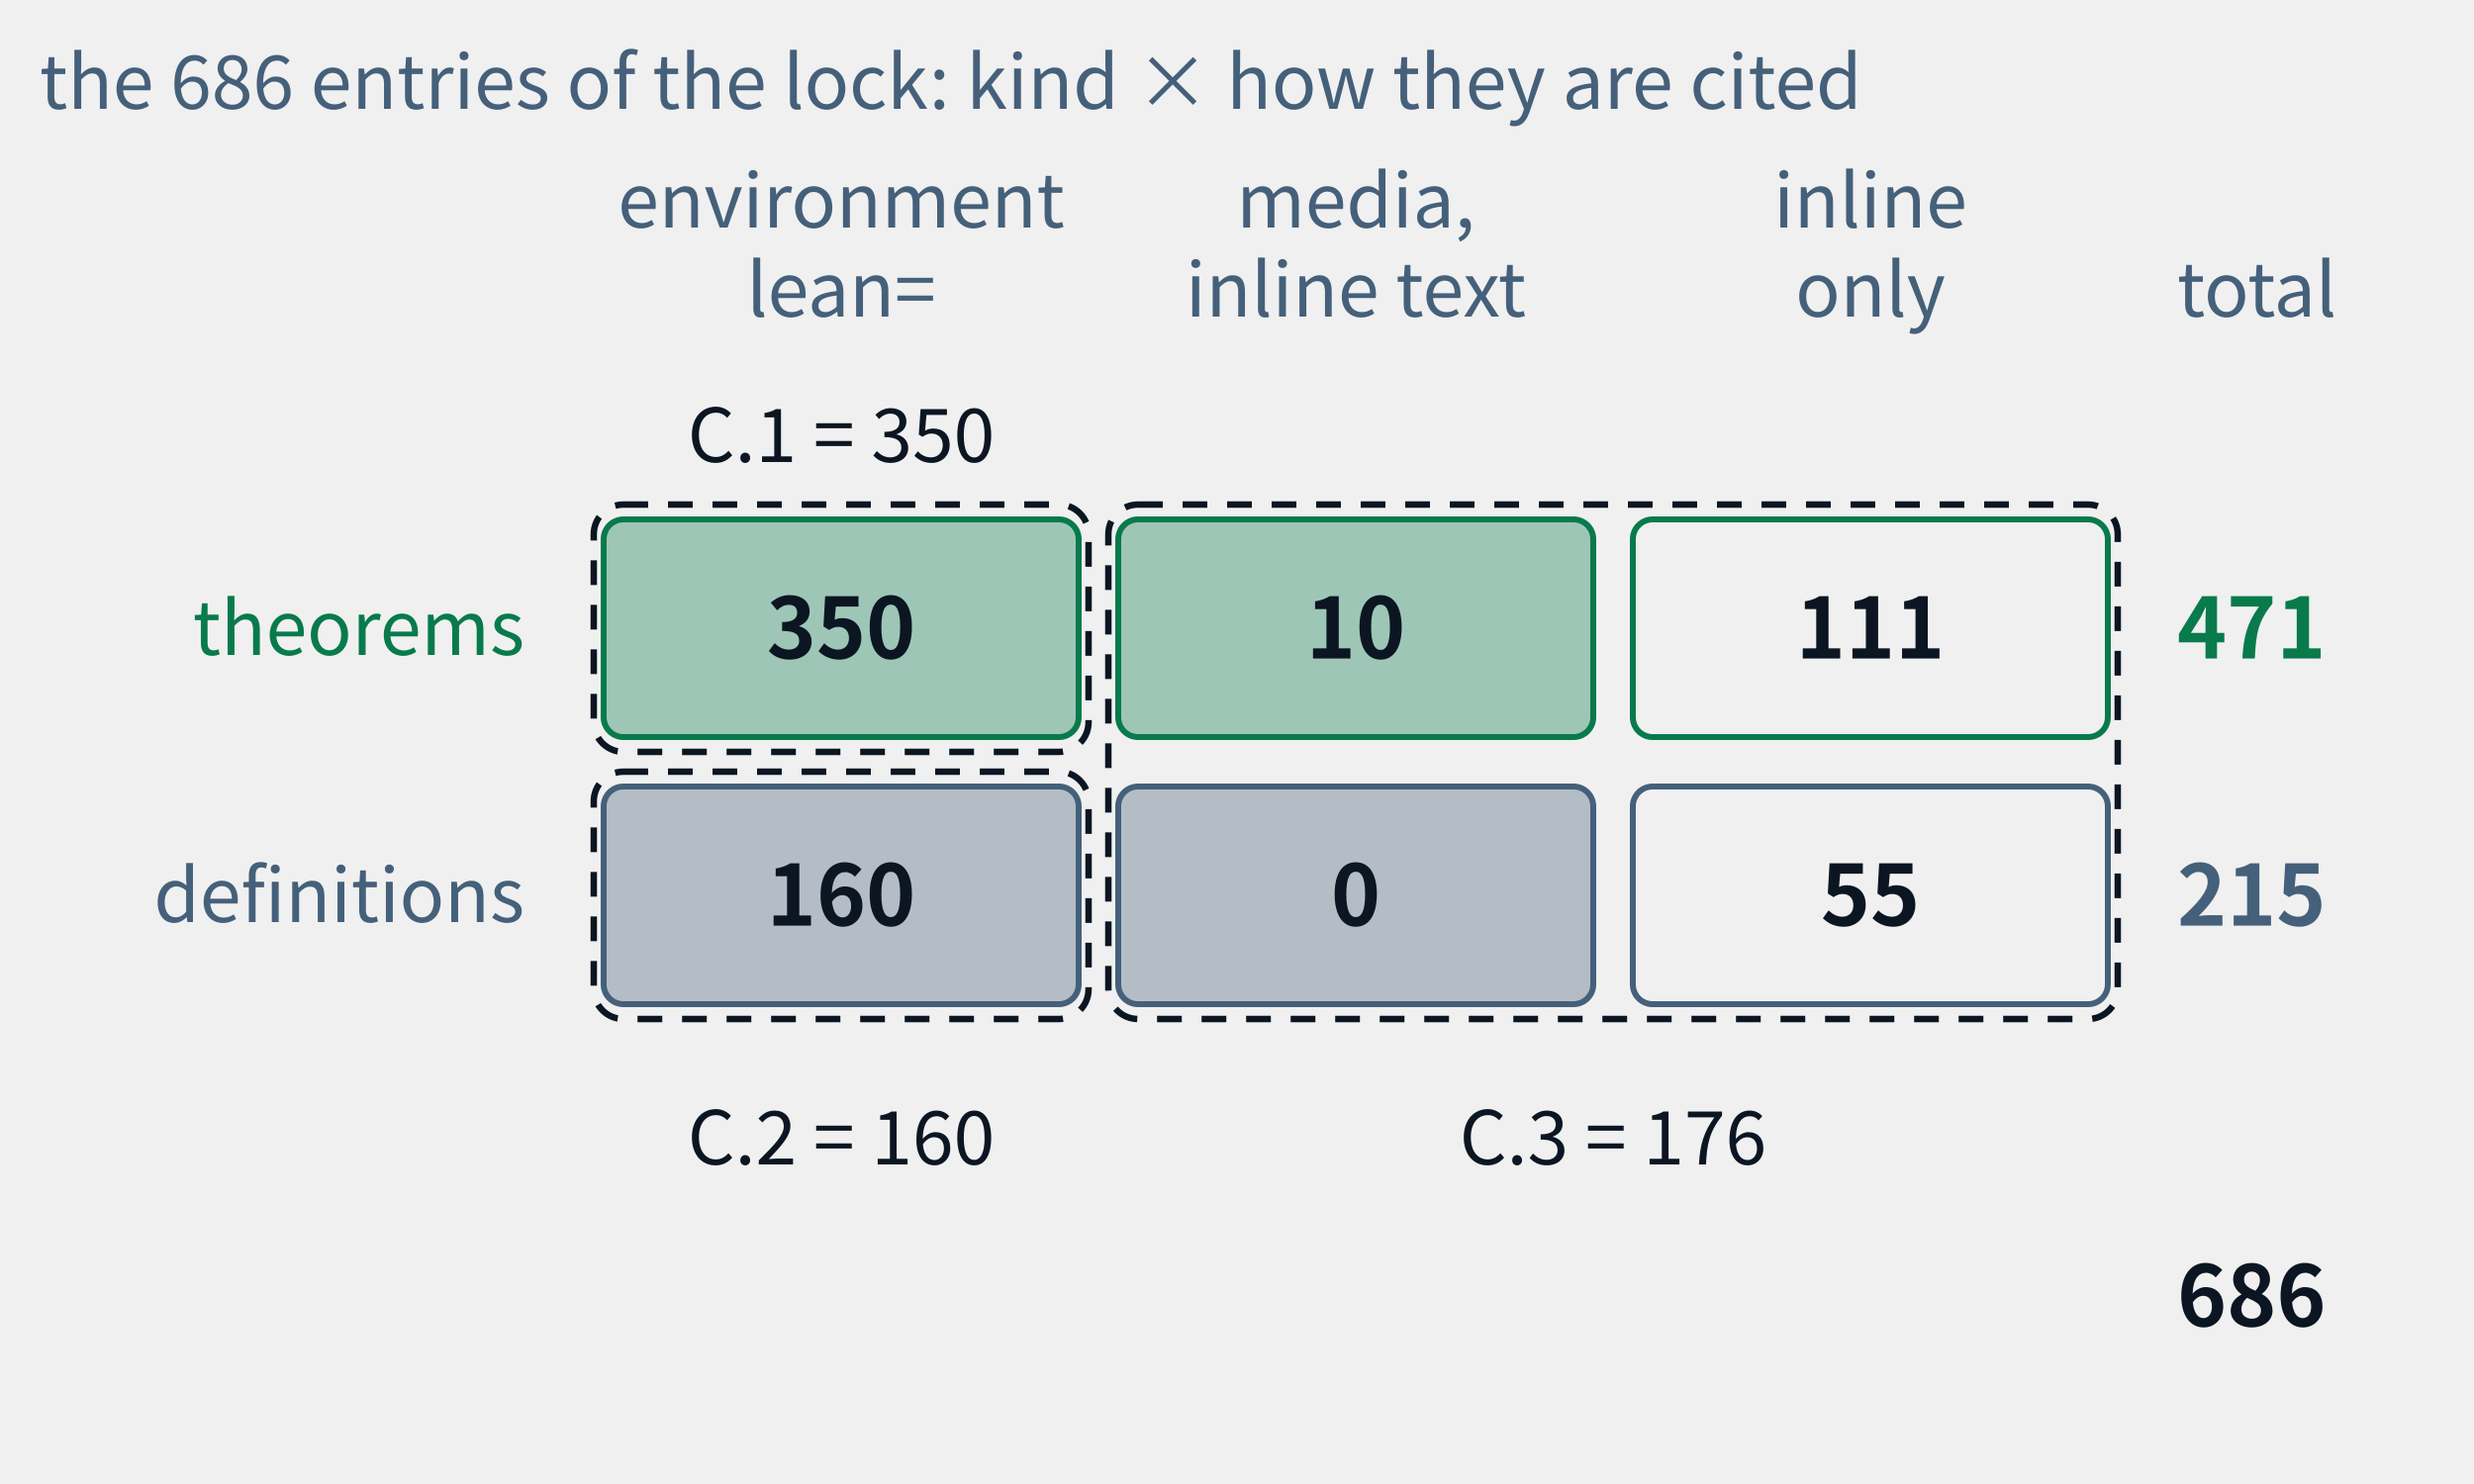
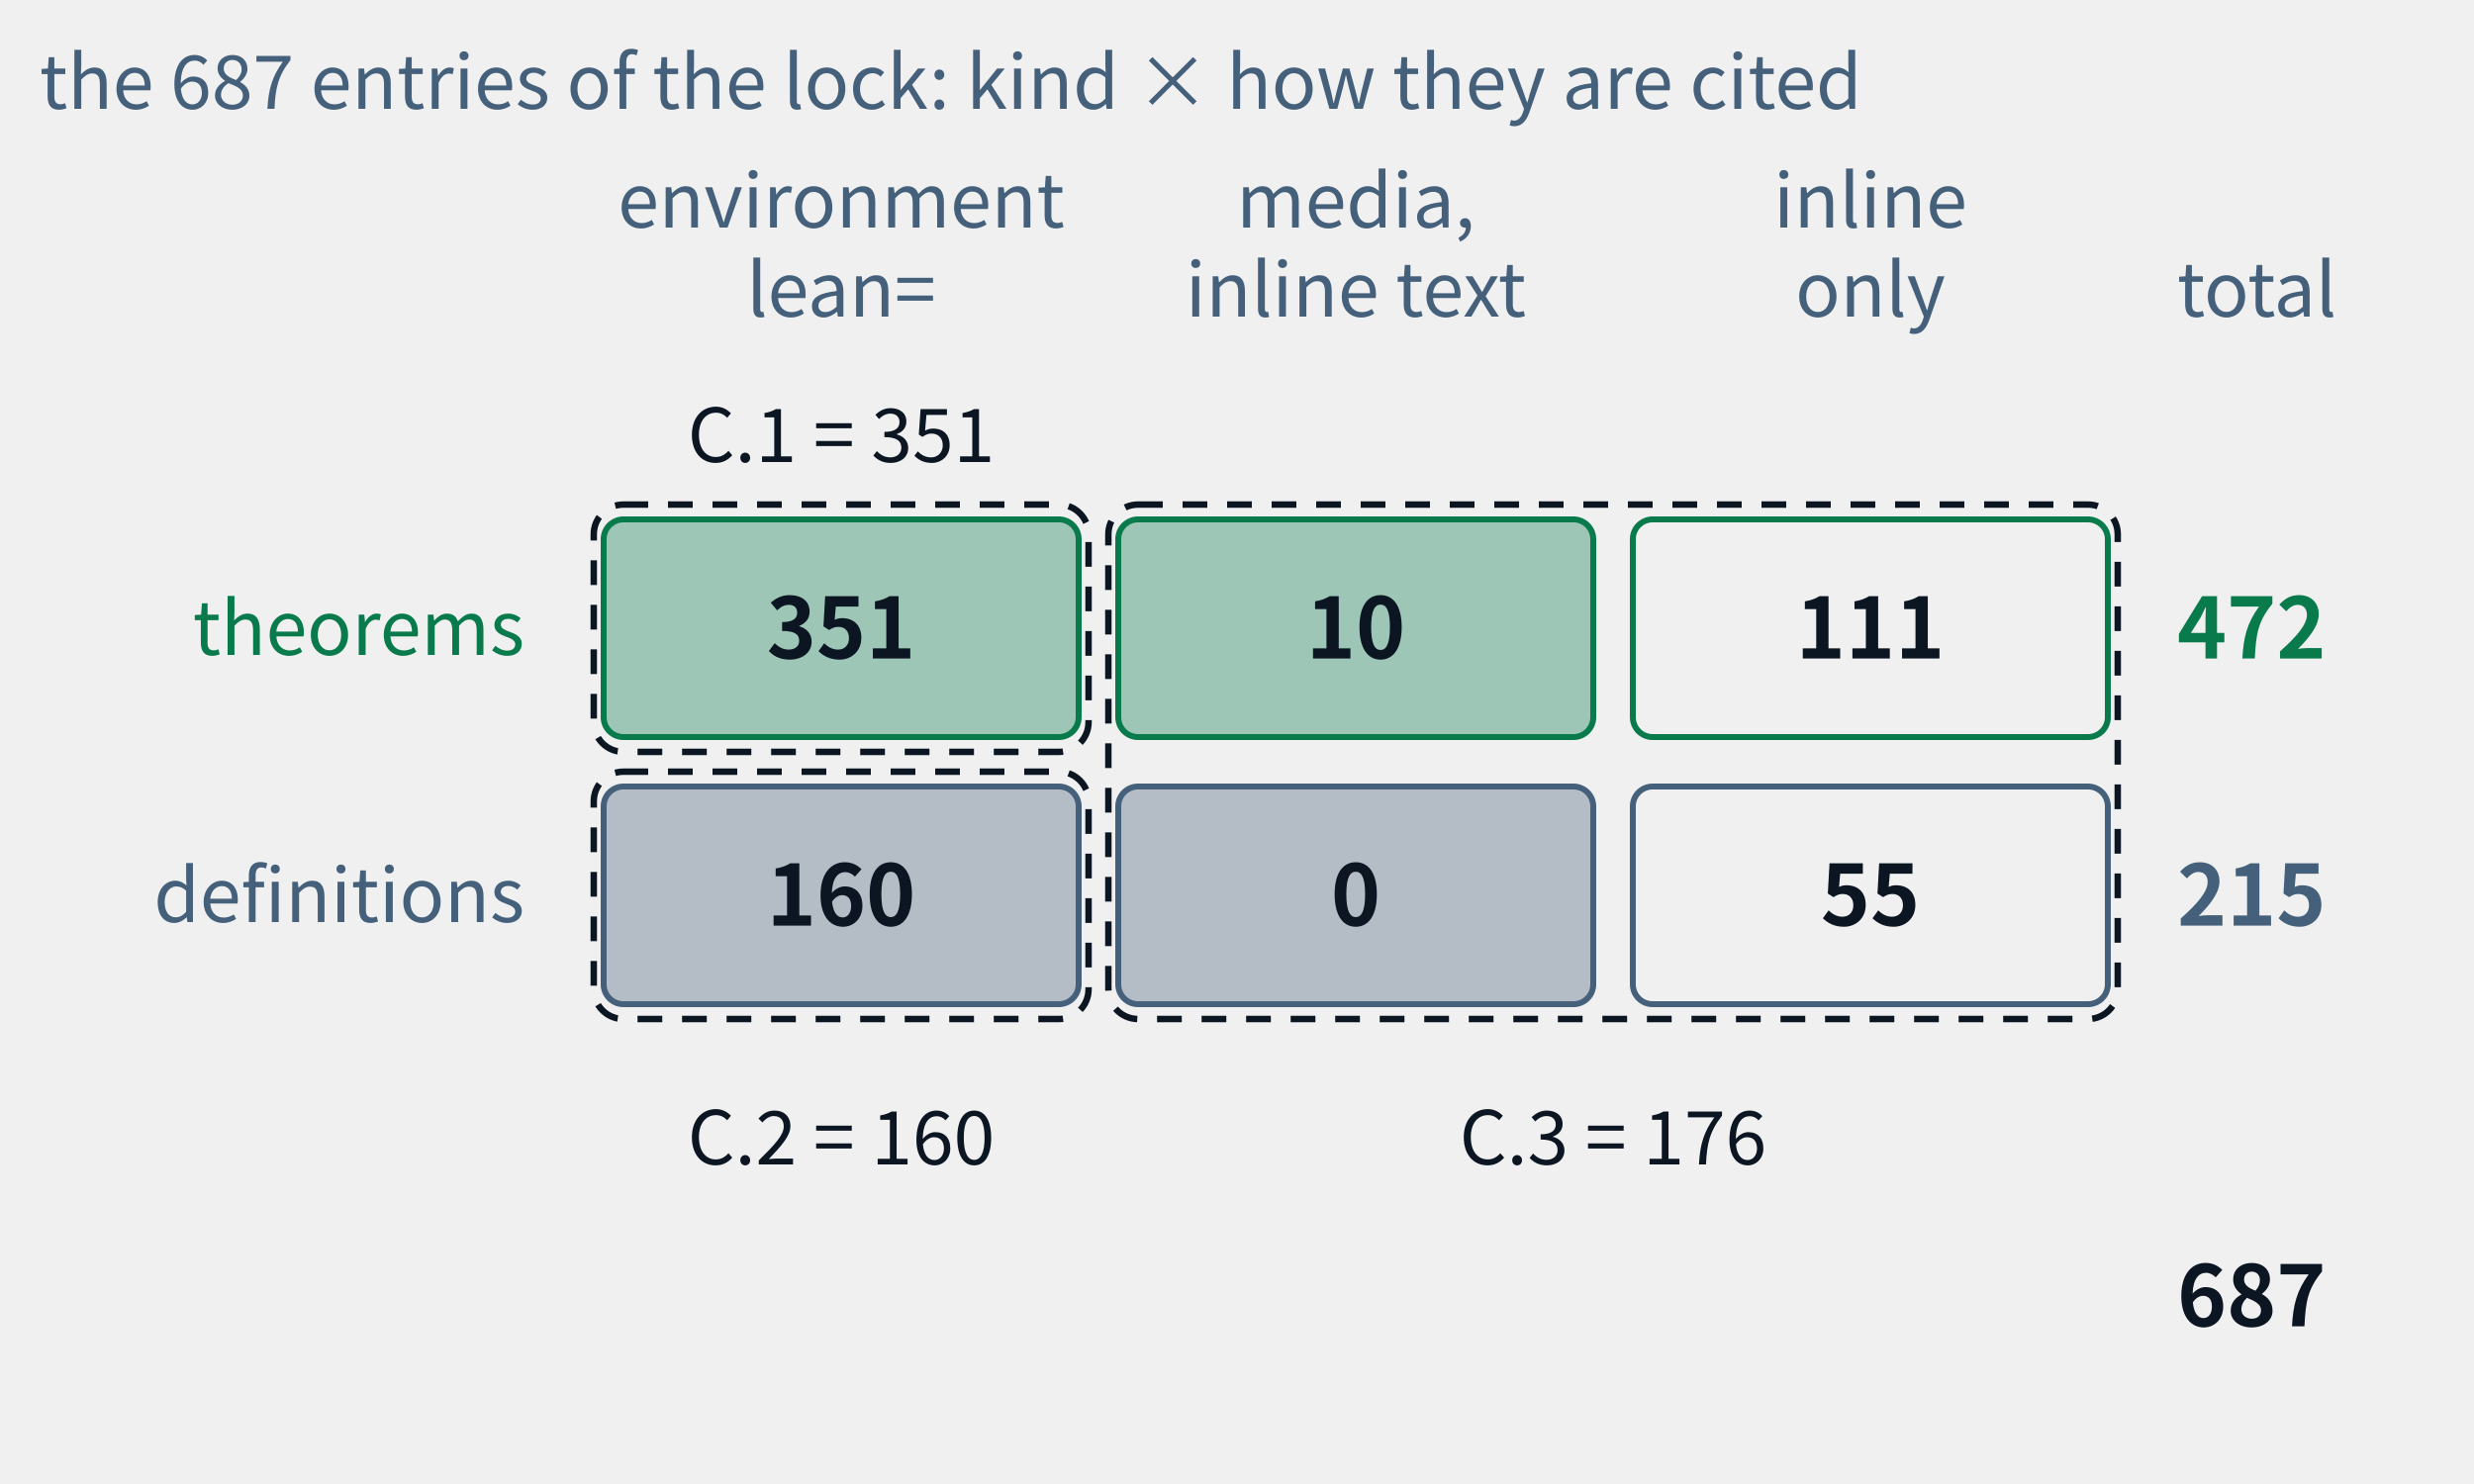
- <svg xmlns="http://www.w3.org/2000/svg" class="tr-fig" data-tr-fig="appc-ledger" data-lang="en" viewBox="0 0 500 300" width="500" height="300" font-family="'Noto Sans SC', 'Noto Sans CJK SC', 'Source Sans 3', 'PingFang SC', 'Microsoft YaHei', system-ui, sans-serif" role="img" aria-label="A ledger of two rows and three columns: the rows are theorems and definitions, the columns are cited with lean= in an environment, cited by media and only inline in the text, and reached by inline links only. The theorem row reads 350, 10, 111, total 471; the definition row 160, 0, 55, total 215; in all 686. Three dashed frames mark the three indexes of appendix C: C.1 = 350, C.2 = 160, C.3 = 10 + 111 + 0 + 55 = 176.">
+ <svg xmlns="http://www.w3.org/2000/svg" class="tr-fig" data-tr-fig="appc-ledger" data-lang="en" viewBox="0 0 500 300" width="500" height="300" font-family="'Noto Sans SC', 'Noto Sans CJK SC', 'Source Sans 3', 'PingFang SC', 'Microsoft YaHei', system-ui, sans-serif" role="img" aria-label="A ledger of two rows and three columns: the rows are theorems and definitions, the columns are cited with lean= in an environment, cited by media and only inline in the text, and reached by inline links only. The theorem row reads 351, 10, 111, total 472; the definition row 160, 0, 55, total 215; in all 687. Three dashed frames mark the three indexes of appendix C: C.1 = 351, C.2 = 160, C.3 = 10 + 111 + 0 + 55 = 176.">
  <style>.ts-ink{stroke:#0b1622}.tf-ink{fill:#0b1622}.ts-dim{stroke:#45607a}.tf-dim{fill:#45607a}.ts-faint{stroke:#9db3c4}.tf-faint{fill:#9db3c4}.ts-edge{stroke:#b9d0dd}.tf-edge{fill:#b9d0dd}.ts-hot{stroke:#5f9bb5}.tf-hot{fill:#5f9bb5}.ts-bg{stroke:#ffffff}.tf-bg{fill:#ffffff}.ts-panel{stroke:#eef5f9}.tf-panel{fill:#eef5f9}.ts-sheet{stroke:#f7fbfd}.tf-sheet{fill:#f7fbfd}.ts-cyan{stroke:#007c8a}.tf-cyan{fill:#007c8a}.ts-magenta{stroke:#b0128f}.tf-magenta{fill:#b0128f}.ts-amber{stroke:#946200}.tf-amber{fill:#946200}.ts-violet{stroke:#5a45c8}.tf-violet{fill:#5a45c8}.ts-ok{stroke:#087a4c}.tf-ok{fill:#087a4c}.ts-warn{stroke:#c21f3a}.tf-warn{fill:#c21f3a}.ts-blue{stroke:#1d5fd0}.tf-blue{fill:#1d5fd0}.ts-orange{stroke:#b85410}.tf-orange{fill:#b85410}.ts-sigma{stroke:#28405a}.tf-sigma{fill:#28405a}@media (prefers-color-scheme:dark){.ts-ink{stroke:#d4efff}.tf-ink{fill:#d4efff}.ts-dim{stroke:#6f8ea5}.tf-dim{fill:#6f8ea5}.ts-faint{stroke:#34506a}.tf-faint{fill:#34506a}.ts-edge{stroke:#143049}.tf-edge{fill:#143049}.ts-hot{stroke:#1f5d7c}.tf-hot{fill:#1f5d7c}.ts-bg{stroke:#03060c}.tf-bg{fill:#03060c}.ts-panel{stroke:#07101b}.tf-panel{fill:#07101b}.ts-sheet{stroke:#050c16}.tf-sheet{fill:#050c16}.ts-cyan{stroke:#19f0ff}.tf-cyan{fill:#19f0ff}.ts-magenta{stroke:#ff2fd0}.tf-magenta{fill:#ff2fd0}.ts-amber{stroke:#ffc83d}.tf-amber{fill:#ffc83d}.ts-violet{stroke:#9d8cff}.tf-violet{fill:#9d8cff}.ts-ok{stroke:#46ffb2}.tf-ok{fill:#46ffb2}.ts-warn{stroke:#ff5064}.tf-warn{fill:#ff5064}.ts-blue{stroke:#2a7bff}.tf-blue{fill:#2a7bff}.ts-orange{stroke:#ff8a3c}.tf-orange{fill:#ff8a3c}.ts-sigma{stroke:#cfe3ff}.tf-sigma{fill:#cfe3ff}}</style>
  <text class="tf-dim" x="170" y="46" font-size="15" text-anchor="middle">environment</text>
  <text class="tf-dim" x="170" y="64" font-size="15" text-anchor="middle">lean=</text>
  <text class="tf-dim" x="274" y="46" font-size="15" text-anchor="middle">media,</text>
  <text class="tf-dim" x="274" y="64" font-size="15" text-anchor="middle">inline text</text>
  <text class="tf-dim" x="378" y="46" font-size="15" text-anchor="middle">inline</text>
  <text class="tf-dim" x="378" y="64" font-size="15" text-anchor="middle">only</text>
  <text class="tf-dim" x="440" y="64" font-size="15">total</text>
  <text class="tf-ok" x="106" y="132.4" font-size="15" text-anchor="end">theorems</text>
  <rect x="122" y="105" width="96" height="44" rx="4" class="ts-ok tf-ok" stroke-width="1.2" fill-opacity="0.35" />
-   <text class="tf-ink" x="170" y="133.12" font-size="17" text-anchor="middle" font-weight="600">350</text>
+   <text class="tf-ink" x="170" y="133.12" font-size="17" text-anchor="middle" font-weight="600">351</text>
  <rect x="226" y="105" width="96" height="44" rx="4" class="ts-ok tf-ok" stroke-width="1.2" fill-opacity="0.35" />
  <text class="tf-ink" x="274" y="133.12" font-size="17" text-anchor="middle" font-weight="600">10</text>
  <rect x="330" y="105" width="96" height="44" rx="4" class="ts-ok" stroke-width="1.2" fill="none" />
  <text class="tf-ink" x="378" y="133.12" font-size="17" text-anchor="middle" font-weight="600">111</text>
-   <text class="tf-ok" x="440" y="133.12" font-size="17" font-weight="600">471</text>
+   <text class="tf-ok" x="440" y="133.12" font-size="17" font-weight="600">472</text>
  <text class="tf-dim" x="106" y="186.4" font-size="15" text-anchor="end">definitions</text>
  <rect x="122" y="159" width="96" height="44" rx="4" class="ts-dim tf-dim" stroke-width="1.2" fill-opacity="0.35" />
  <text class="tf-ink" x="170" y="187.12" font-size="17" text-anchor="middle" font-weight="600">160</text>
  <rect x="226" y="159" width="96" height="44" rx="4" class="ts-dim tf-dim" stroke-width="1.2" fill-opacity="0.35" />
  <text class="tf-ink" x="274" y="187.12" font-size="17" text-anchor="middle" font-weight="600">0</text>
  <rect x="330" y="159" width="96" height="44" rx="4" class="ts-dim" stroke-width="1.2" fill="none" />
  <text class="tf-ink" x="378" y="187.12" font-size="17" text-anchor="middle" font-weight="600">55</text>
  <text class="tf-dim" x="440" y="187.12" font-size="17" font-weight="600">215</text>
-   <text class="tf-ink" x="440" y="268.12" font-size="17" font-weight="600">686</text>
+   <text class="tf-ink" x="440" y="268.12" font-size="17" font-weight="600">687</text>
  <rect x="120" y="102" width="100" height="50" rx="6" class="ts-ink" stroke-width="1.3" stroke-dasharray="5 4" fill="none" />
  <rect x="120" y="156" width="100" height="50" rx="6" class="ts-ink" stroke-width="1.3" stroke-dasharray="5 4" fill="none" />
  <rect x="224" y="102" width="204" height="104" rx="6" class="ts-ink" stroke-width="1.3" stroke-dasharray="5 4" fill="none" />
-   <text class="tf-ink" x="170" y="93.4" font-size="15" text-anchor="middle">C.1 = 350</text>
+   <text class="tf-ink" x="170" y="93.4" font-size="15" text-anchor="middle">C.1 = 351</text>
  <text class="tf-ink" x="170" y="235.4" font-size="15" text-anchor="middle">C.2 = 160</text>
  <text class="tf-ink" x="326" y="235.4" font-size="15" text-anchor="middle">C.3 = 176</text>
-   <text class="tf-dim" x="8" y="22" font-size="15">the 686 entries of the lock: kind × how they are cited</text>
+   <text class="tf-dim" x="8" y="22" font-size="15">the 687 entries of the lock: kind × how they are cited</text>
</svg>
